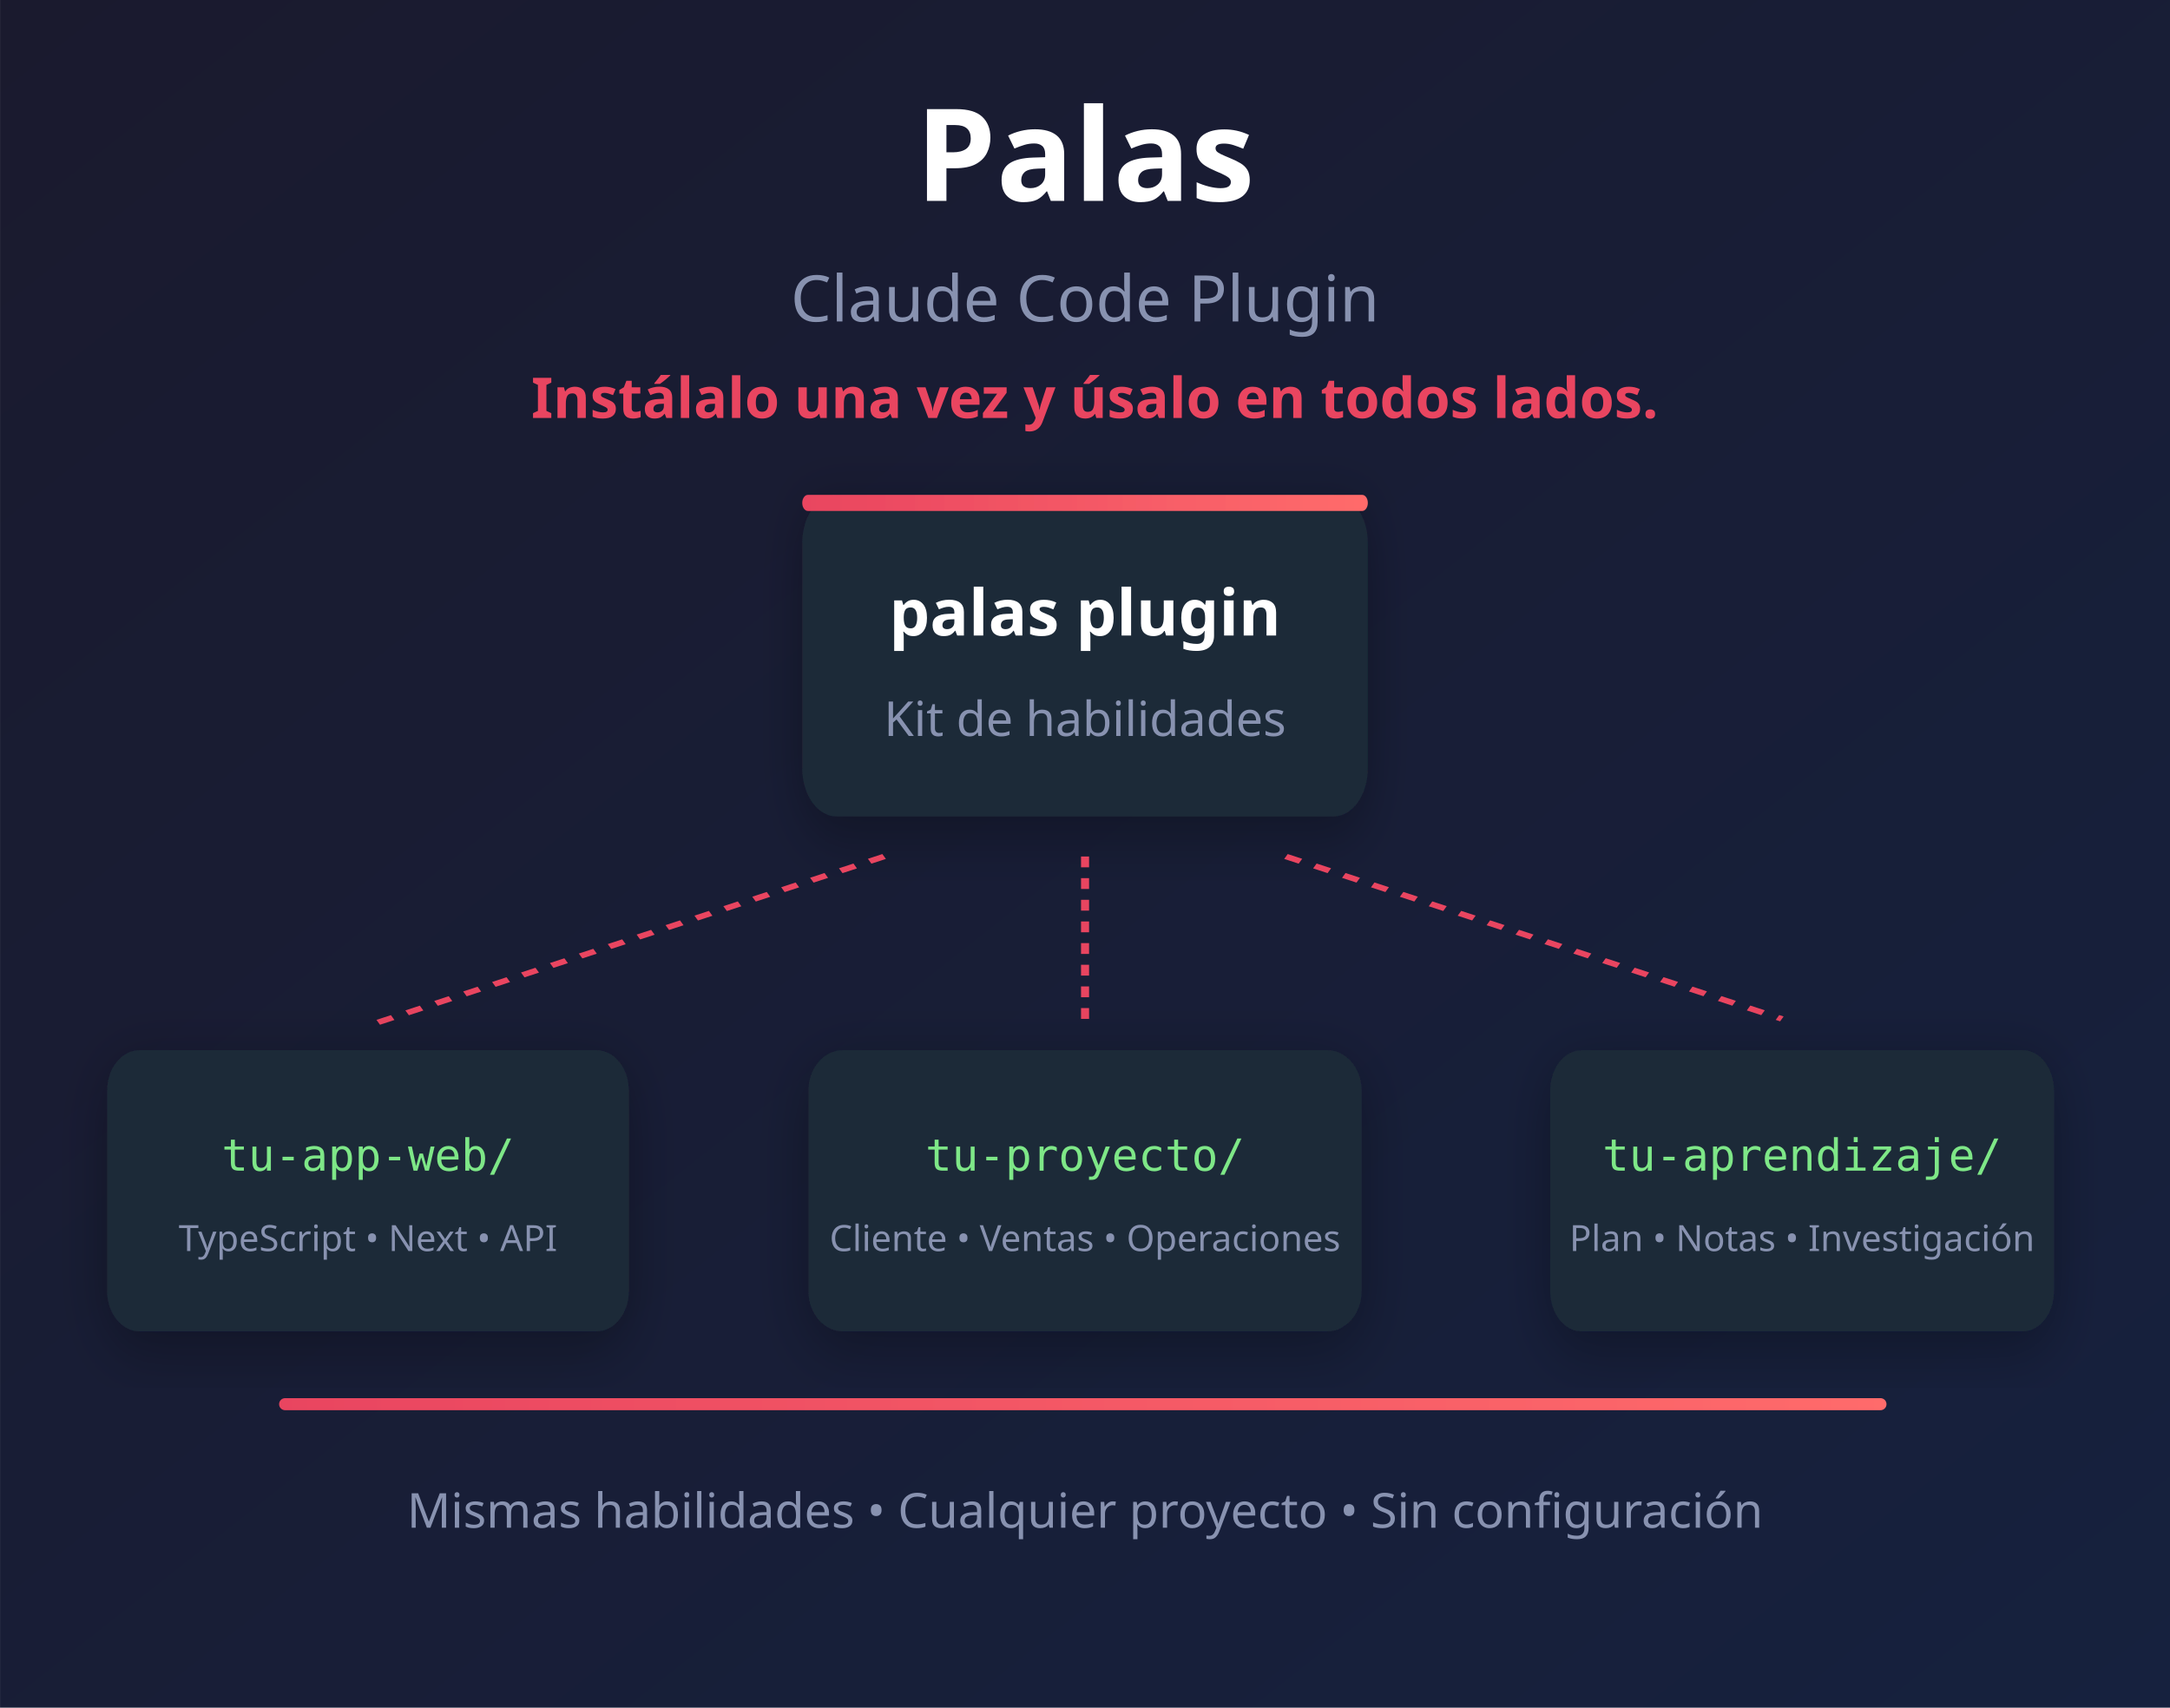
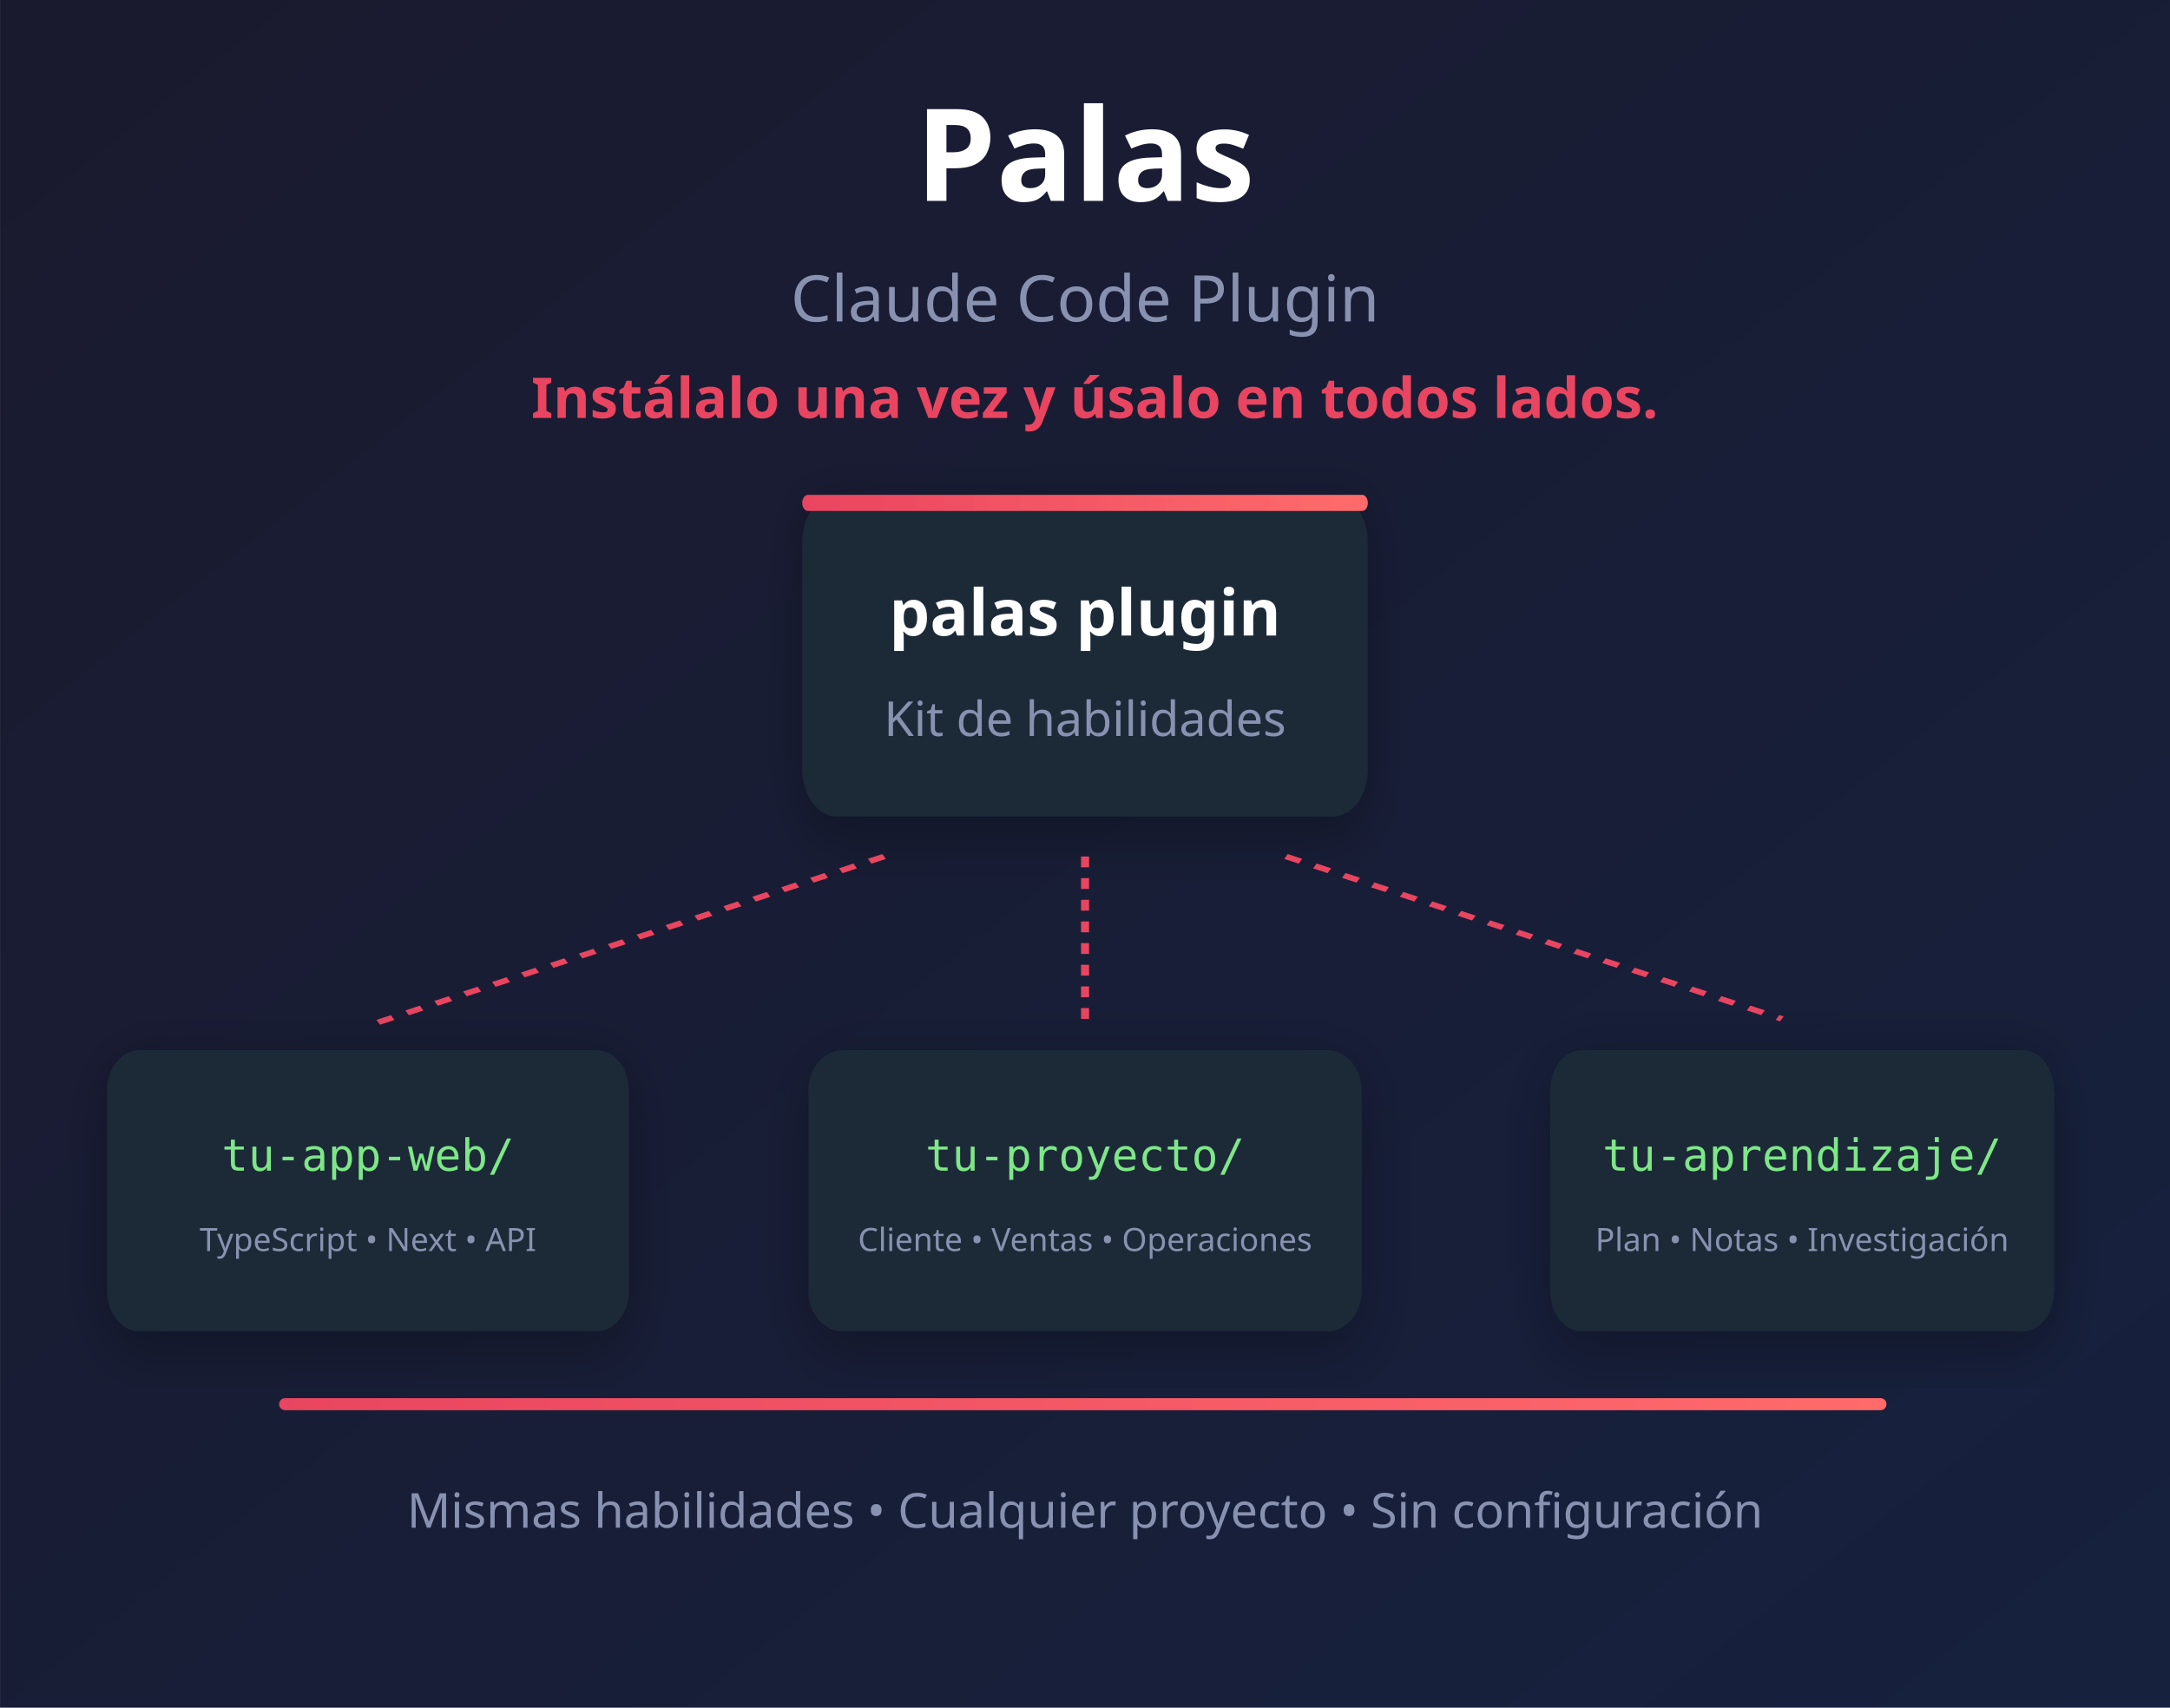
<svg xmlns="http://www.w3.org/2000/svg" viewBox="0 0 540 425">
  <defs>
    <linearGradient id="bg" x1="0%" y1="0%" x2="100%" y2="100%">
      <stop offset="0" style="stop-color:#1a1a2e" />
      <stop offset="1" style="stop-color:#16213e" />
    </linearGradient>
    <linearGradient id="accent" x1="0%" y1="0%" x2="100%" y2="0%">
      <stop offset="0" style="stop-color:#e94560" />
      <stop offset="1" style="stop-color:#ff6b6b" />
    </linearGradient>
    <filter id="shadow" x="-20%" y="-20%" width="140%" height="140%">
      <feDropShadow dx="0" dy="4" stdDeviation="8" flood-opacity="0.3" />
    </filter>
  </defs>
  <rect width="540" height="425" fill="url(#bg)" style="" x="0.01" />
  <text x="270.01" y="50" text-anchor="middle" fill="#ffffff" font-family="system-ui, sans-serif" font-size="32" font-weight="bold" style="white-space: pre; font-size: 32px;">Palas</text>
  <text x="270.01" y="80" text-anchor="middle" fill="#8892b0" font-family="system-ui, sans-serif" font-size="16" style="white-space: pre; font-size: 16px;">Claude Code Plugin</text>
  <text x="272.43" y="104.029" text-anchor="middle" fill="#e94560" font-family="system-ui, sans-serif" font-size="14" font-weight="bold" style="white-space: pre; font-size: 14px;">Instálalo una vez y úsalo en todos lados.</text>
  <g transform="matrix(1, 0, 0, 1, -129.9894, 0)">
    <g filter="url(#shadow)" transform="matrix(0.703681, 0, 0, 1, 118.5277, -26.83649)" style="">
      <rect x="300" y="150" width="200" height="80" rx="12" fill="#1f2937" />
      <rect x="300" y="150" width="200" height="4" rx="2" fill="url(#accent)" />
    </g>
    <text x="400" y="158.164" text-anchor="middle" fill="#ffffff" font-family="system-ui, sans-serif" font-size="16" font-weight="bold" style="white-space: pre; font-size: 16px;">palas plugin</text>
    <text x="400" y="183.164" text-anchor="middle" fill="#8892b0" font-family="system-ui, sans-serif" font-size="12" style="white-space: pre; font-size: 12px;">Kit de habilidades</text>
    <g style="" transform="matrix(1, 0, 0, 0.673665, 0, 69.56281)">
      <path d="M 350 213.164 L 223.241 274.841" stroke="#e94560" stroke-width="2" fill="none" stroke-dasharray="4,4" />
      <path d="M 400.001 213.164 L 400.001 273.164" stroke="#e94560" stroke-width="2" fill="none" stroke-dasharray="4,4" style="" />
      <path d="M 450 213.164 L 573.404 273.164" stroke="#e94560" stroke-width="2" fill="none" stroke-dasharray="4,4" />
    </g>
    <g filter="url(#shadow)" transform="matrix(0.811306, 0, 0, 1, 99.86799, -48.64109)" style="">
      <rect x="70" y="310" width="160" height="70" rx="10" fill="#1f2937" />
    </g>
    <text x="221.564" y="291.359" text-anchor="middle" fill="#7ee787" font-family="monospace" font-size="11" style="white-space: pre; font-size: 11px;">tu-app-web/</text>
-     <text style="fill: rgb(136, 146, 176); font-family: system-ui, sans-serif; font-size: 9px; text-anchor: middle; white-space: pre;" x="221.564" y="311.359">TypeScript • Next • API</text>
+     <text style="fill: rgb(136, 146, 176); font-family: system-ui, sans-serif; font-size: 8px; text-anchor: middle; white-space: pre;" x="221.564" y="311.359">TypeScript • Next • API</text>
    <g filter="url(#shadow)" transform="matrix(0.860227, 0, 0, 1, 55.90932, -48.64109)" style="">
      <rect x="320" y="310" width="160" height="70" rx="10" fill="#1f2937" />
    </g>
    <text x="400" y="291.359" text-anchor="middle" fill="#7ee787" font-family="monospace" font-size="11" style="white-space: pre; font-size: 11px;">tu-proyecto/</text>
-     <text style="fill: rgb(136, 146, 176); font-family: system-ui, sans-serif; font-size: 9px; text-anchor: middle; white-space: pre;" x="400" y="311.359">Cliente • Ventas • Operaciones</text>
+     <text style="fill: rgb(136, 146, 176); font-family: system-ui, sans-serif; font-size: 8px; text-anchor: middle; white-space: pre;" x="400" y="311.359">Cliente • Ventas • Operaciones</text>
    <g filter="url(#shadow)" transform="matrix(0.783351, 0, 0, 1, 69.25759, -48.64109)" style="">
      <rect x="570" y="310" width="160" height="70" rx="10" fill="#1f2937" />
    </g>
    <text x="578.436" y="291.359" text-anchor="middle" fill="#7ee787" font-family="monospace" font-size="11" style="white-space: pre; font-size: 11px;">tu-aprendizaje/</text>
-     <text style="fill: rgb(136, 146, 176); font-family: system-ui, sans-serif; font-size: 9px; text-anchor: middle; white-space: pre;" x="578.436" y="311.359">Plan • Notas • Investigación</text>
+     <text style="fill: rgb(136, 146, 176); font-family: system-ui, sans-serif; font-size: 8px; text-anchor: middle; white-space: pre;" x="578.436" y="311.359">Plan • Notas • Investigación</text>
    <rect x="199.441" y="347.973" width="400" height="3" rx="1.5" fill="url(#accent)" />
    <text x="400" y="380.209" text-anchor="middle" fill="#8892b0" font-family="system-ui, sans-serif" font-size="12" style="white-space: pre; font-size: 12px;">Mismas habilidades • Cualquier proyecto • Sin configuración</text>
  </g>
</svg>
